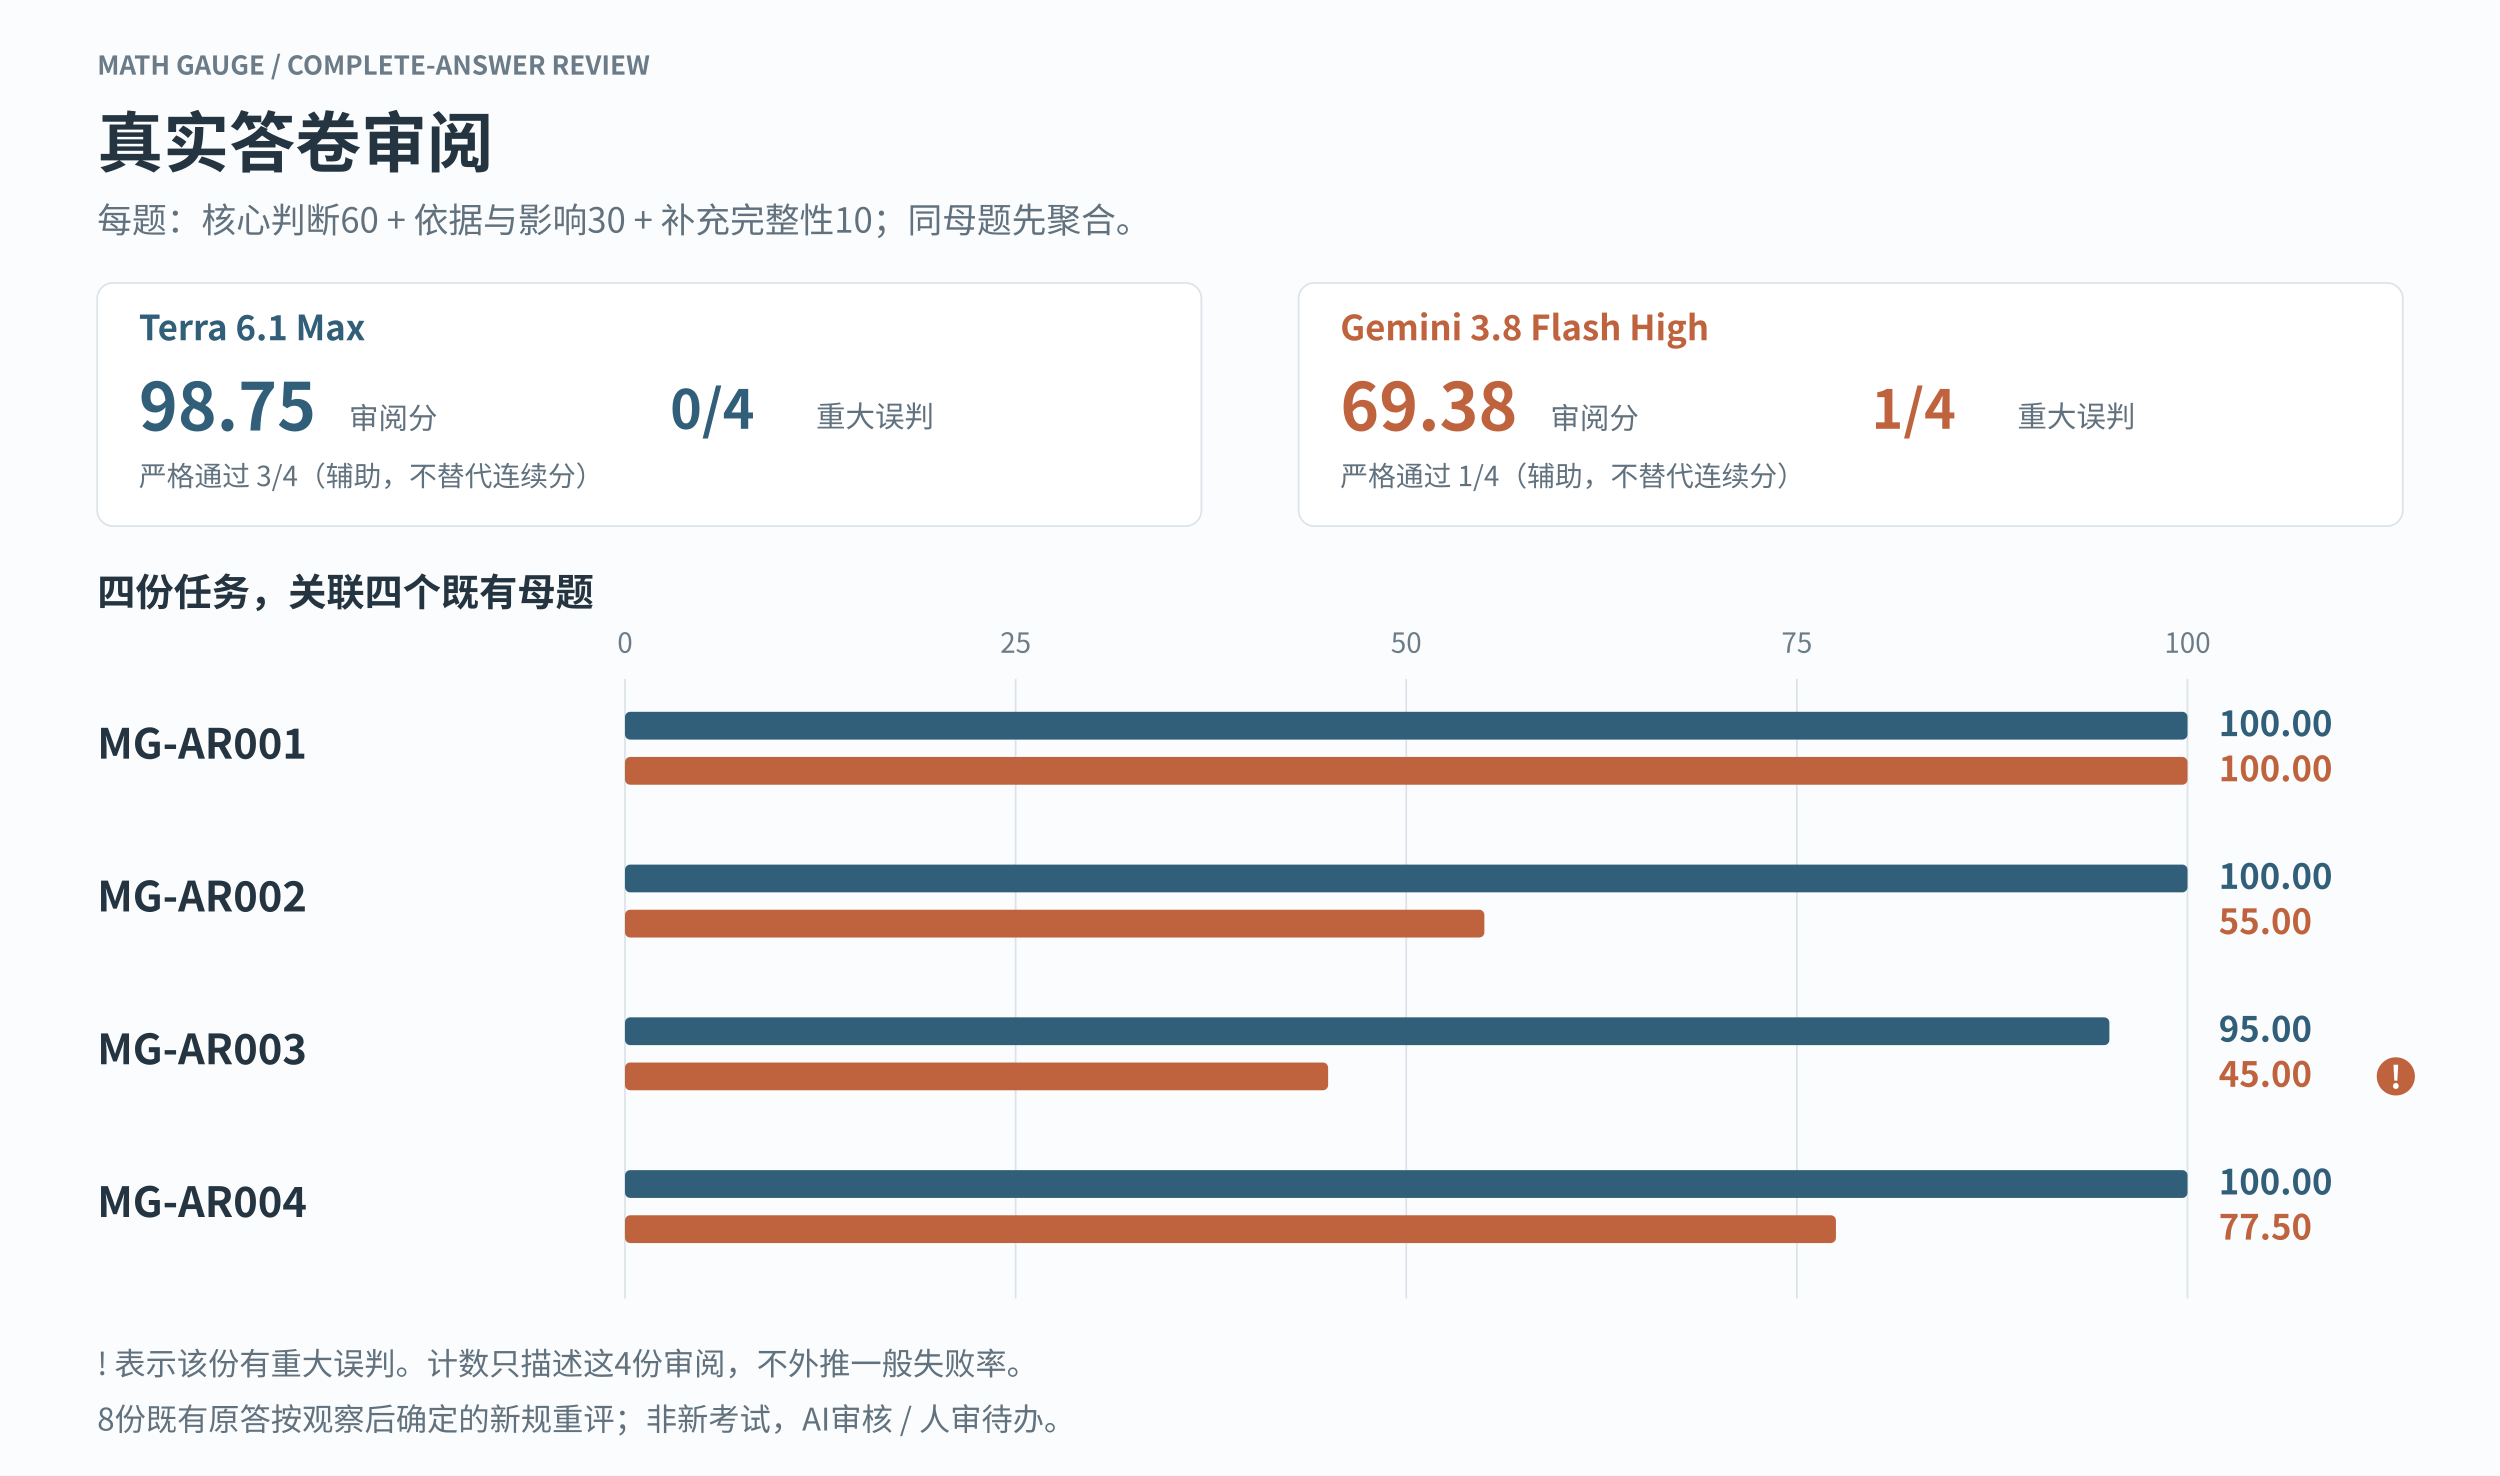
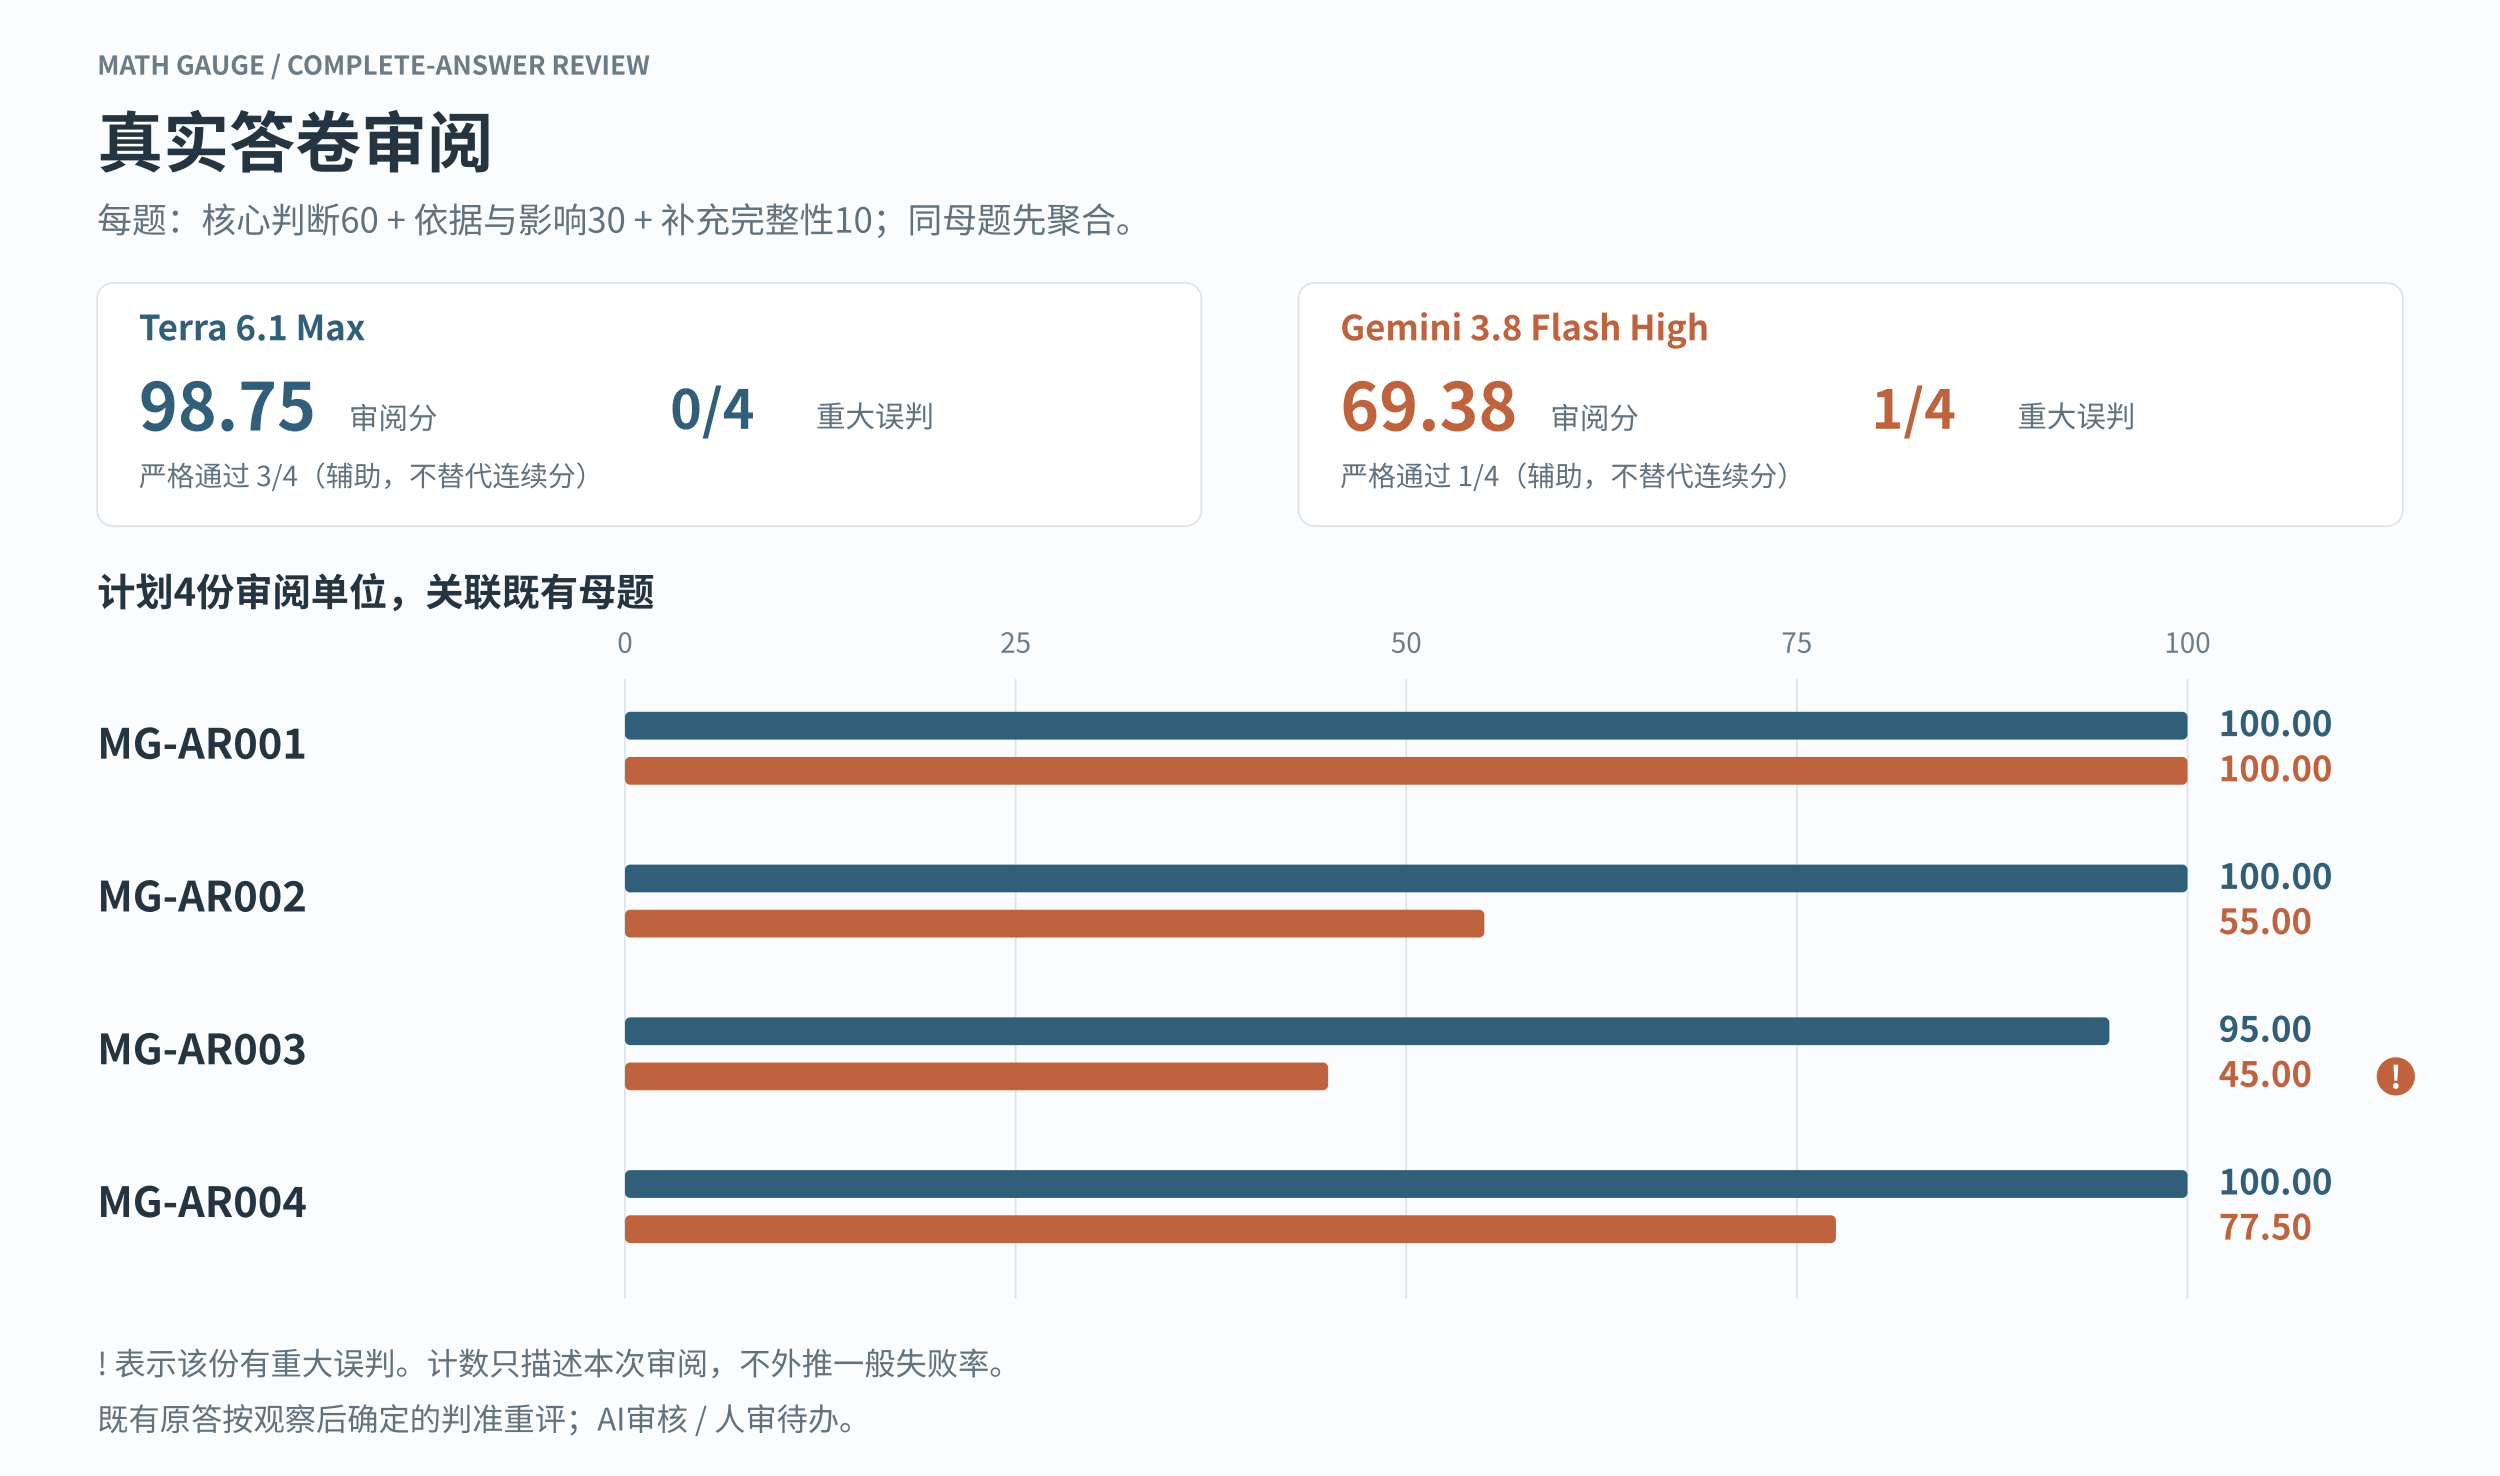
<svg xmlns="http://www.w3.org/2000/svg" width="1440" height="850" viewBox="0 0 1440 850" role="img" aria-labelledby="title-850 desc-850">
  <style>text{font-family:-apple-system,BlinkMacSystemFont,"PingFang SC","Noto Sans CJK SC","Microsoft YaHei",sans-serif;font-variant-numeric:tabular-nums}</style>
  <rect width="1440" height="850" fill="#fbfcfd" />
  <text x="56" y="43" font-size="15" fill="#6b7c88" font-weight="650" text-anchor="start">MATH GAUGE  /  COMPLETE-ANSWER REVIEW</text>
  <text x="56" y="96" font-size="38" fill="#243541" font-weight="700" text-anchor="start">真实答卷审阅</text>
  <text x="56" y="134" font-size="20" fill="#61727e" font-weight="400" text-anchor="start">每题：核心判断60 + 依据与影响30 + 补充完整性10；同母题先聚合。</text>
  <rect x="56" y="163" width="636" height="140" rx="9" fill="white" stroke="#dce3e8" />
  <text x="80" y="196" font-size="20" fill="#315e78" font-weight="650" text-anchor="start">Terra 6.1 Max</text>
  <text x="80" y="248" font-size="38" fill="#315e78" font-weight="700" text-anchor="start">98.75</text>
  <text x="201" y="247" font-size="17" fill="#61727e" font-weight="400" text-anchor="start">审阅分</text>
  <text x="386" y="247" font-size="31" fill="#315e78" font-weight="650" text-anchor="start">0/4</text>
  <text x="470" y="246" font-size="17" fill="#61727e" font-weight="400" text-anchor="start">重大误判</text>
  <text x="80" y="280" font-size="16" fill="#61727e" font-weight="400" text-anchor="start">严格通过 3/4（辅助，不替代连续分）</text>
  <rect x="748" y="163" width="636" height="140" rx="9" fill="white" stroke="#dce3e8" />
  <text x="772" y="196" font-size="20" fill="#bf633e" font-weight="650" text-anchor="start">Gemini 3.8 Flash High</text>
  <text x="772" y="248" font-size="38" fill="#bf633e" font-weight="700" text-anchor="start">69.38</text>
  <text x="893" y="247" font-size="17" fill="#61727e" font-weight="400" text-anchor="start">审阅分</text>
  <text x="1078" y="247" font-size="31" fill="#bf633e" font-weight="650" text-anchor="start">1/4</text>
  <text x="1162" y="246" font-size="17" fill="#61727e" font-weight="400" text-anchor="start">重大误判</text>
  <text x="772" y="280" font-size="16" fill="#61727e" font-weight="400" text-anchor="start">严格通过 1/4（辅助，不替代连续分）</text>
-   <text x="56" y="349" font-size="22" fill="#243541" font-weight="600" text-anchor="start">四份任务，关联四个既有母题</text>
+   <text x="56" y="349" font-size="22" fill="#243541" font-weight="600" text-anchor="start">计划4份审阅单位，关联既有母题</text>
  <line x1="360" y1="391" x2="360" y2="748" stroke="#dce3e8" />
  <text x="360" y="376" font-size="16" fill="#6b7c88" font-weight="400" text-anchor="middle">0</text>
  <line x1="585" y1="391" x2="585" y2="748" stroke="#dce3e8" />
  <text x="585" y="376" font-size="16" fill="#6b7c88" font-weight="400" text-anchor="middle">25</text>
  <line x1="810" y1="391" x2="810" y2="748" stroke="#dce3e8" />
  <text x="810" y="376" font-size="16" fill="#6b7c88" font-weight="400" text-anchor="middle">50</text>
  <line x1="1035" y1="391" x2="1035" y2="748" stroke="#dce3e8" />
  <text x="1035" y="376" font-size="16" fill="#6b7c88" font-weight="400" text-anchor="middle">75</text>
  <line x1="1260" y1="391" x2="1260" y2="748" stroke="#dce3e8" />
  <text x="1260" y="376" font-size="16" fill="#6b7c88" font-weight="400" text-anchor="middle">100</text>
  <text x="56" y="437" font-size="24" fill="#243541" font-weight="600" text-anchor="start">MG-AR001</text>
  <rect x="360" y="410" width="900" height="16" rx="3" fill="#315e78" />
  <text x="1278" y="424" font-size="20" fill="#315e78" font-weight="650" text-anchor="start">100.00</text>
  <rect x="360" y="436" width="900" height="16" rx="3" fill="#bf633e" />
  <text x="1278" y="450" font-size="20" fill="#bf633e" font-weight="650" text-anchor="start">100.00</text>
  <text x="56" y="525" font-size="24" fill="#243541" font-weight="600" text-anchor="start">MG-AR002</text>
  <rect x="360" y="498" width="900" height="16" rx="3" fill="#315e78" />
  <text x="1278" y="512" font-size="20" fill="#315e78" font-weight="650" text-anchor="start">100.00</text>
  <rect x="360" y="524" width="495" height="16" rx="3" fill="#bf633e" />
  <text x="1278" y="538" font-size="20" fill="#bf633e" font-weight="650" text-anchor="start">55.00</text>
  <text x="56" y="613" font-size="24" fill="#243541" font-weight="600" text-anchor="start">MG-AR003</text>
  <rect x="360" y="586" width="855" height="16" rx="3" fill="#315e78" />
  <text x="1278" y="600" font-size="20" fill="#315e78" font-weight="650" text-anchor="start">95.00</text>
  <rect x="360" y="612" width="405" height="16" rx="3" fill="#bf633e" />
  <text x="1278" y="626" font-size="20" fill="#bf633e" font-weight="650" text-anchor="start">45.00</text>
  <circle cx="1380" cy="620" r="11" fill="#bf633e" />
  <text x="1380" y="627" font-size="18" fill="white" font-weight="700" text-anchor="middle">!</text>
  <text x="56" y="701" font-size="24" fill="#243541" font-weight="600" text-anchor="start">MG-AR004</text>
  <rect x="360" y="674" width="900" height="16" rx="3" fill="#315e78" />
  <text x="1278" y="688" font-size="20" fill="#315e78" font-weight="650" text-anchor="start">100.00</text>
  <rect x="360" y="700" width="697.5" height="16" rx="3" fill="#bf633e" />
  <text x="1278" y="714" font-size="20" fill="#bf633e" font-weight="650" text-anchor="start">77.50</text>
-   <text x="56" y="792" font-size="18" fill="#61727e" font-weight="400" text-anchor="start">! 表示该份有重大误判。计数只描述这4份审阅，不外推一般失败率。</text>
-   <text x="56" y="824" font-size="18" fill="#61727e" font-weight="400" text-anchor="start">8份既有原答按观察后确定的新规重评；非新考试，AI审核 / 人审待办。</text>
+   <text x="56" y="792" font-size="18" fill="#61727e" font-weight="400" text-anchor="start">! 表示该份有重大误判。计数只描述本次审阅，不外推一般失败率。</text>
+   <text x="56" y="824" font-size="18" fill="#61727e" font-weight="400" text-anchor="start">既有原答按观察后确定的判准重评；AI审核 / 人审待办。</text>
</svg>
